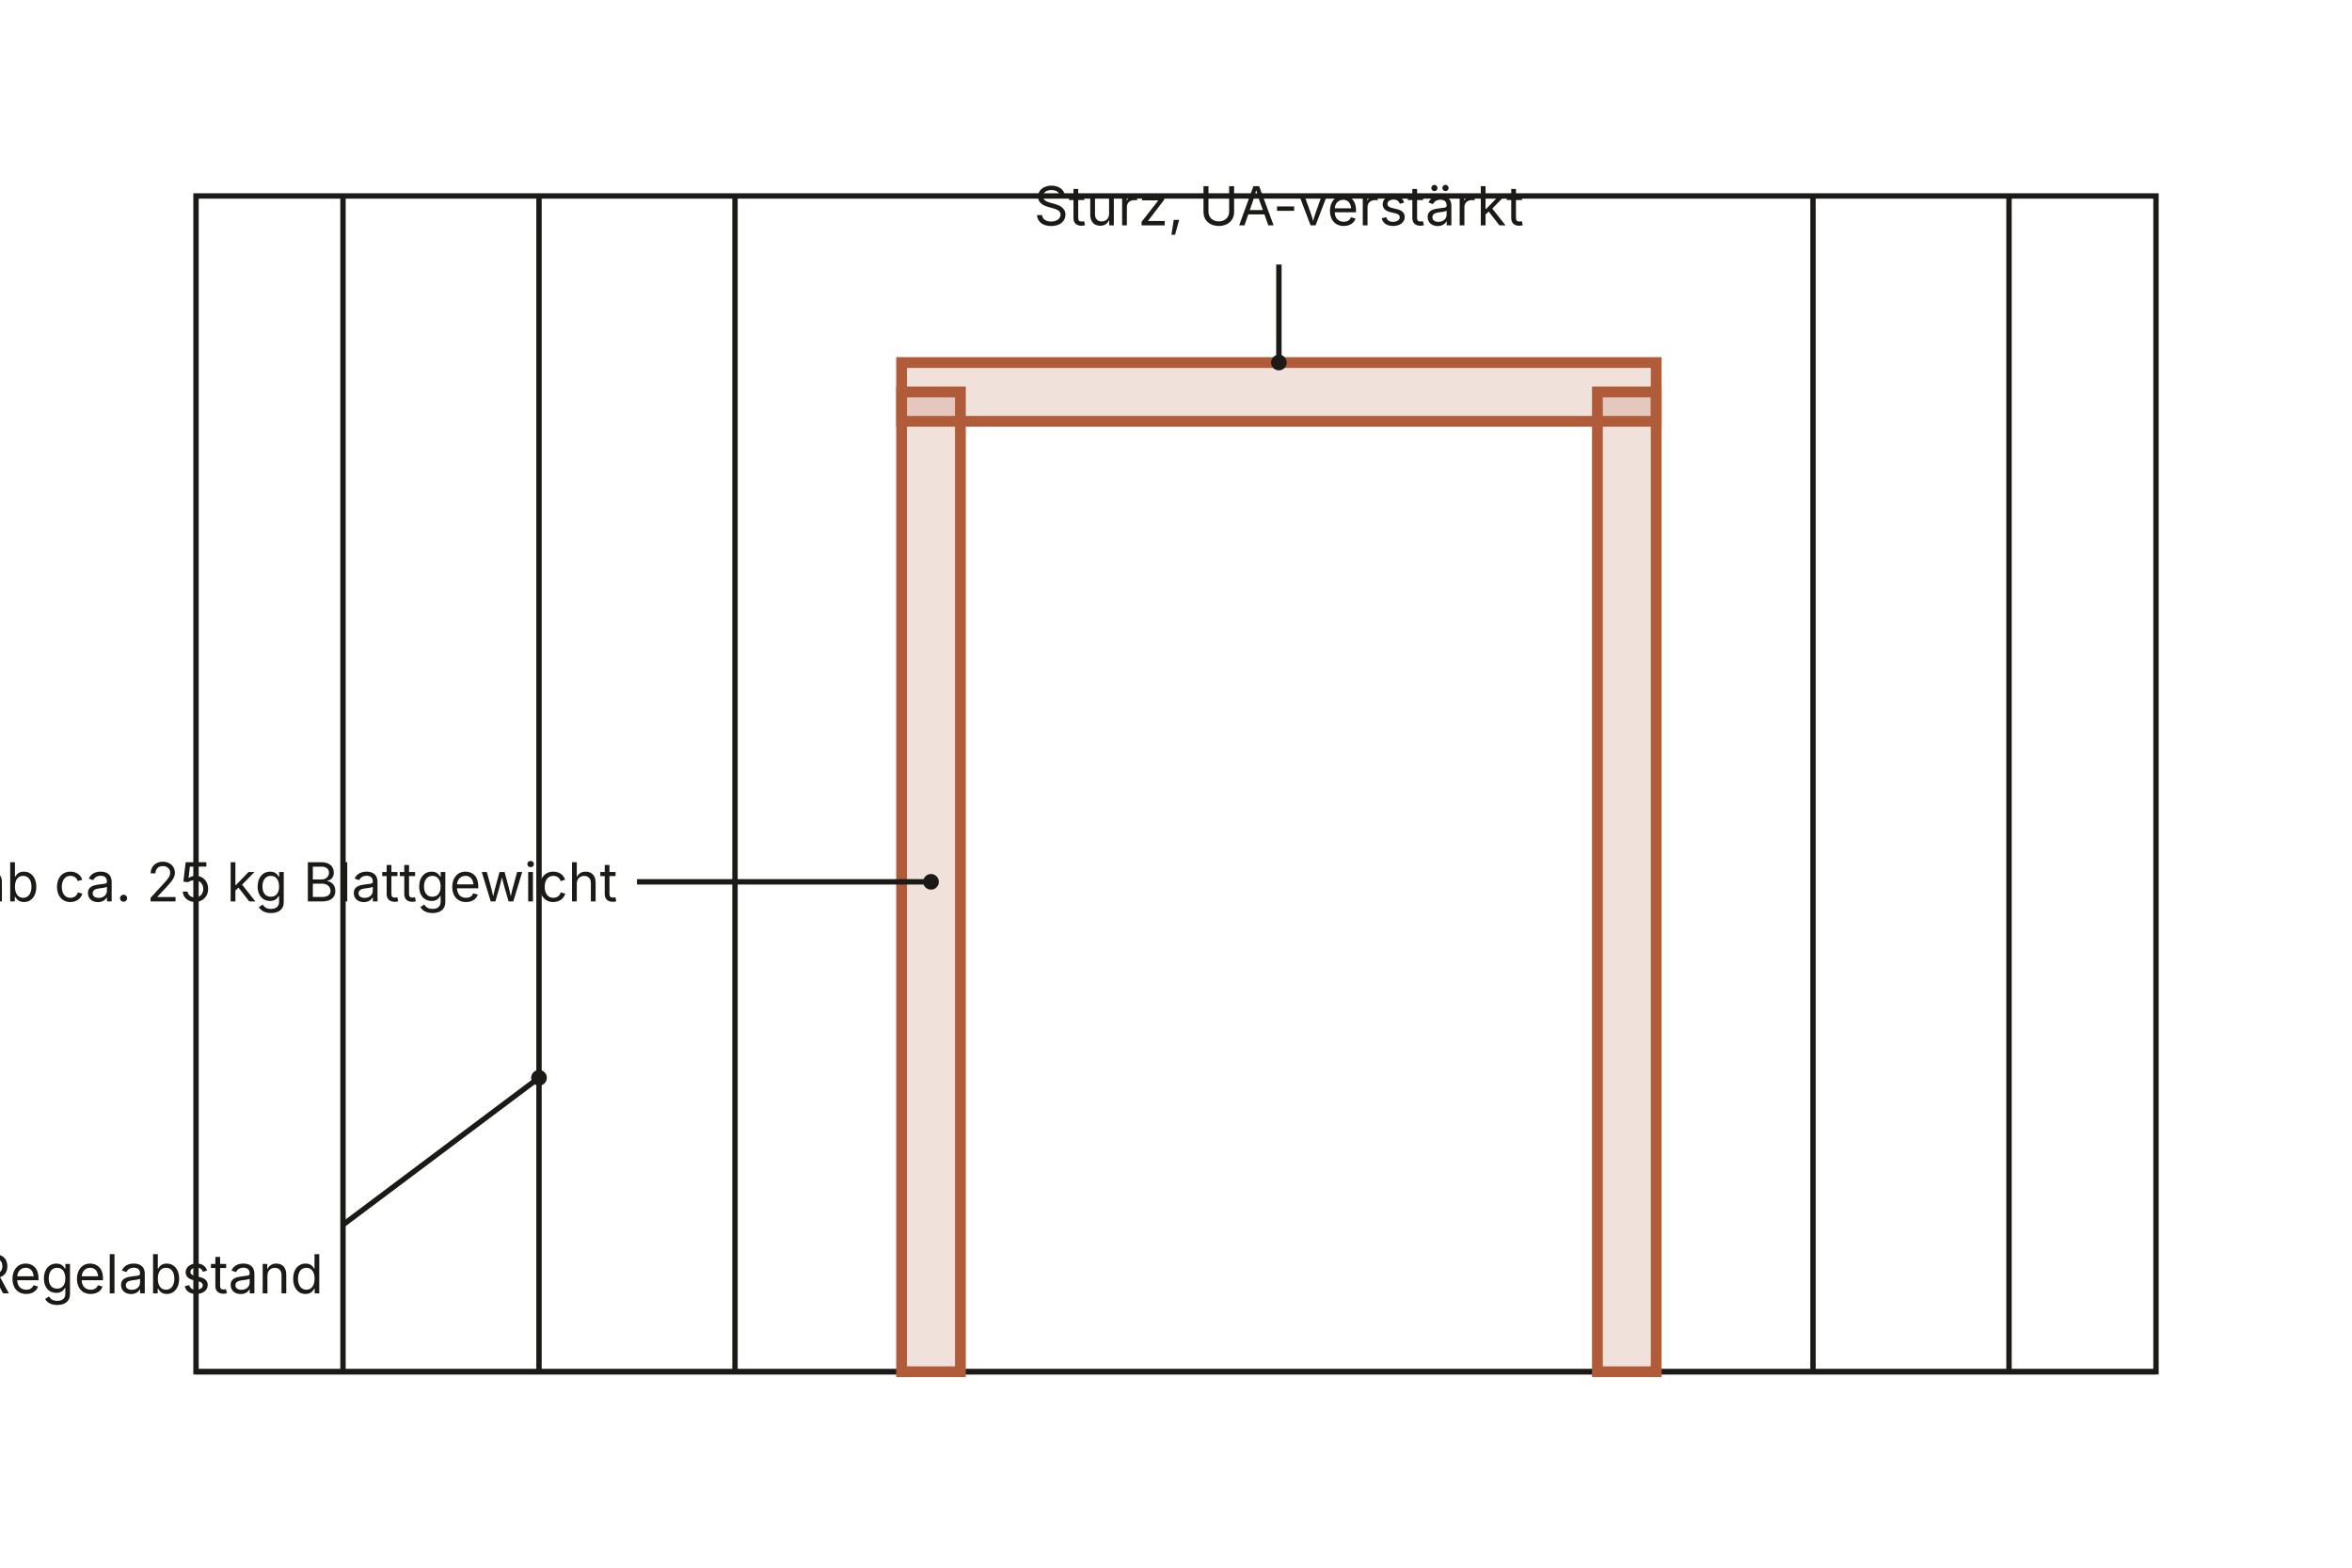
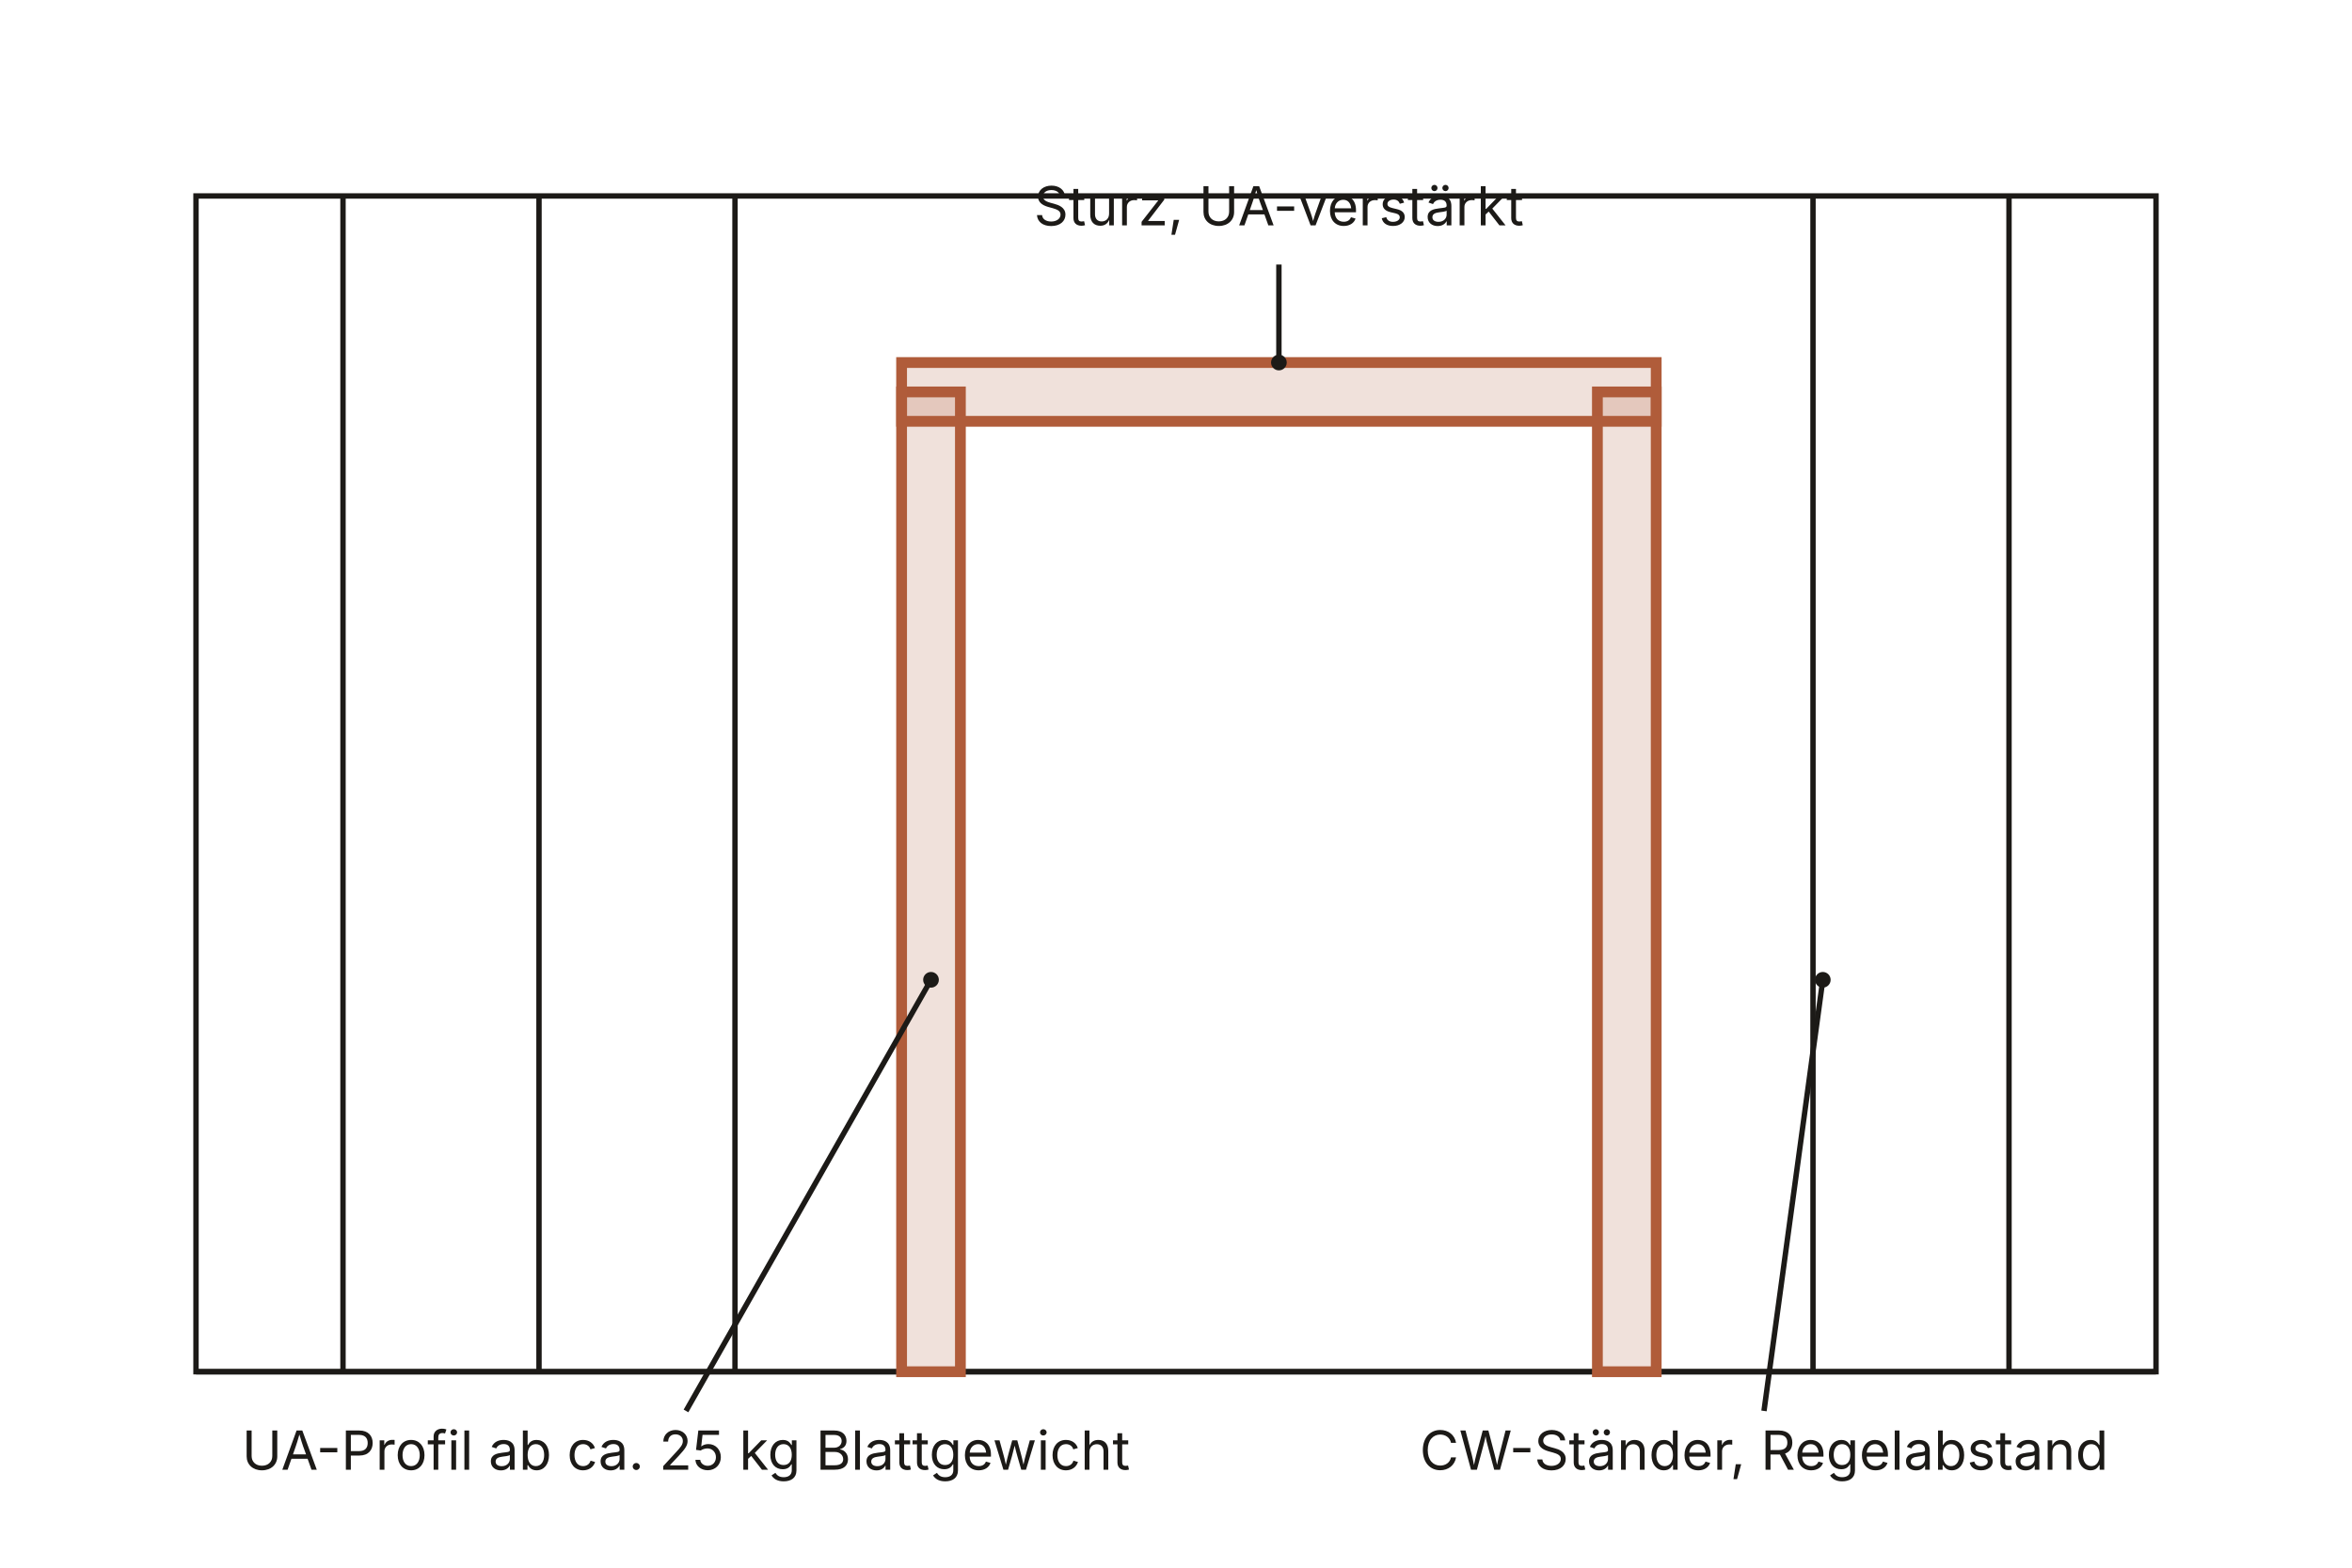
<svg xmlns="http://www.w3.org/2000/svg" viewBox="0 0 480 320" role="img" aria-label="Ansicht: Ständerwerk mit UA-Verstärkung der Türöffnung im Trockenbau">
  <rect x="40" y="40" width="400" height="240" fill="none" stroke="#1c1a17" stroke-width="1.1" />
  <line x1="40" y1="280" x2="440" y2="280" stroke="#1c1a17" stroke-width="1.1" />
  <line x1="70" y1="40" x2="70" y2="280" stroke="#1c1a17" stroke-width="1.1" />
  <line x1="110" y1="40" x2="110" y2="280" stroke="#1c1a17" stroke-width="1.1" />
  <line x1="150" y1="40" x2="150" y2="280" stroke="#1c1a17" stroke-width="1.1" />
  <line x1="370" y1="40" x2="370" y2="280" stroke="#1c1a17" stroke-width="1.1" />
  <line x1="410" y1="40" x2="410" y2="280" stroke="#1c1a17" stroke-width="1.1" />
  <rect x="184" y="80" width="12" height="200" fill="#b05c3a" fill-opacity="0.18" stroke="#b05c3a" stroke-width="2.2" />
  <rect x="326" y="80" width="12" height="200" fill="#b05c3a" fill-opacity="0.18" stroke="#b05c3a" stroke-width="2.2" />
  <rect x="184" y="74" width="154" height="12" fill="#b05c3a" fill-opacity="0.18" stroke="#b05c3a" stroke-width="2.2" />
-   <line x1="190" y1="180" x2="130" y2="180" stroke="#1c1a17" stroke-width="1.1" />
-   <circle cx="190" cy="180" r="1.6" fill="#1c1a17" />
-   <text x="126" y="184" text-anchor="end" font-family="-apple-system,sans-serif" font-size="11" fill="#1c1a17">UA-Profil ab ca. 25 kg Blattgewicht</text>
+   <line x1="190" y1="200" x2="140" y2="288" stroke="#1c1a17" stroke-width="1.1" />
+   <circle cx="190" cy="200" r="1.6" fill="#1c1a17" />
+   <text x="140" y="300" text-anchor="middle" font-family="-apple-system,sans-serif" font-size="11" fill="#1c1a17">UA-Profil ab ca. 25 kg Blattgewicht</text>
  <line x1="261" y1="74" x2="261" y2="54" stroke="#1c1a17" stroke-width="1.1" />
  <circle cx="261" cy="74" r="1.6" fill="#1c1a17" />
  <text x="261" y="46" text-anchor="middle" font-family="-apple-system,sans-serif" font-size="11" fill="#1c1a17">Sturz, UA-verstärkt</text>
-   <line x1="110" y1="220" x2="70" y2="250" stroke="#1c1a17" stroke-width="1.1" />
-   <circle cx="110" cy="220" r="1.6" fill="#1c1a17" />
-   <text x="66" y="264" text-anchor="end" font-family="-apple-system,sans-serif" font-size="11" fill="#1c1a17">CW-Ständer, Regelabstand</text>
+   <line x1="372" y1="200" x2="360" y2="288" stroke="#1c1a17" stroke-width="1.1" />
+   <circle cx="372" cy="200" r="1.6" fill="#1c1a17" />
+   <text x="360" y="300" text-anchor="middle" font-family="-apple-system,sans-serif" font-size="11" fill="#1c1a17">CW-Ständer, Regelabstand</text>
</svg>
